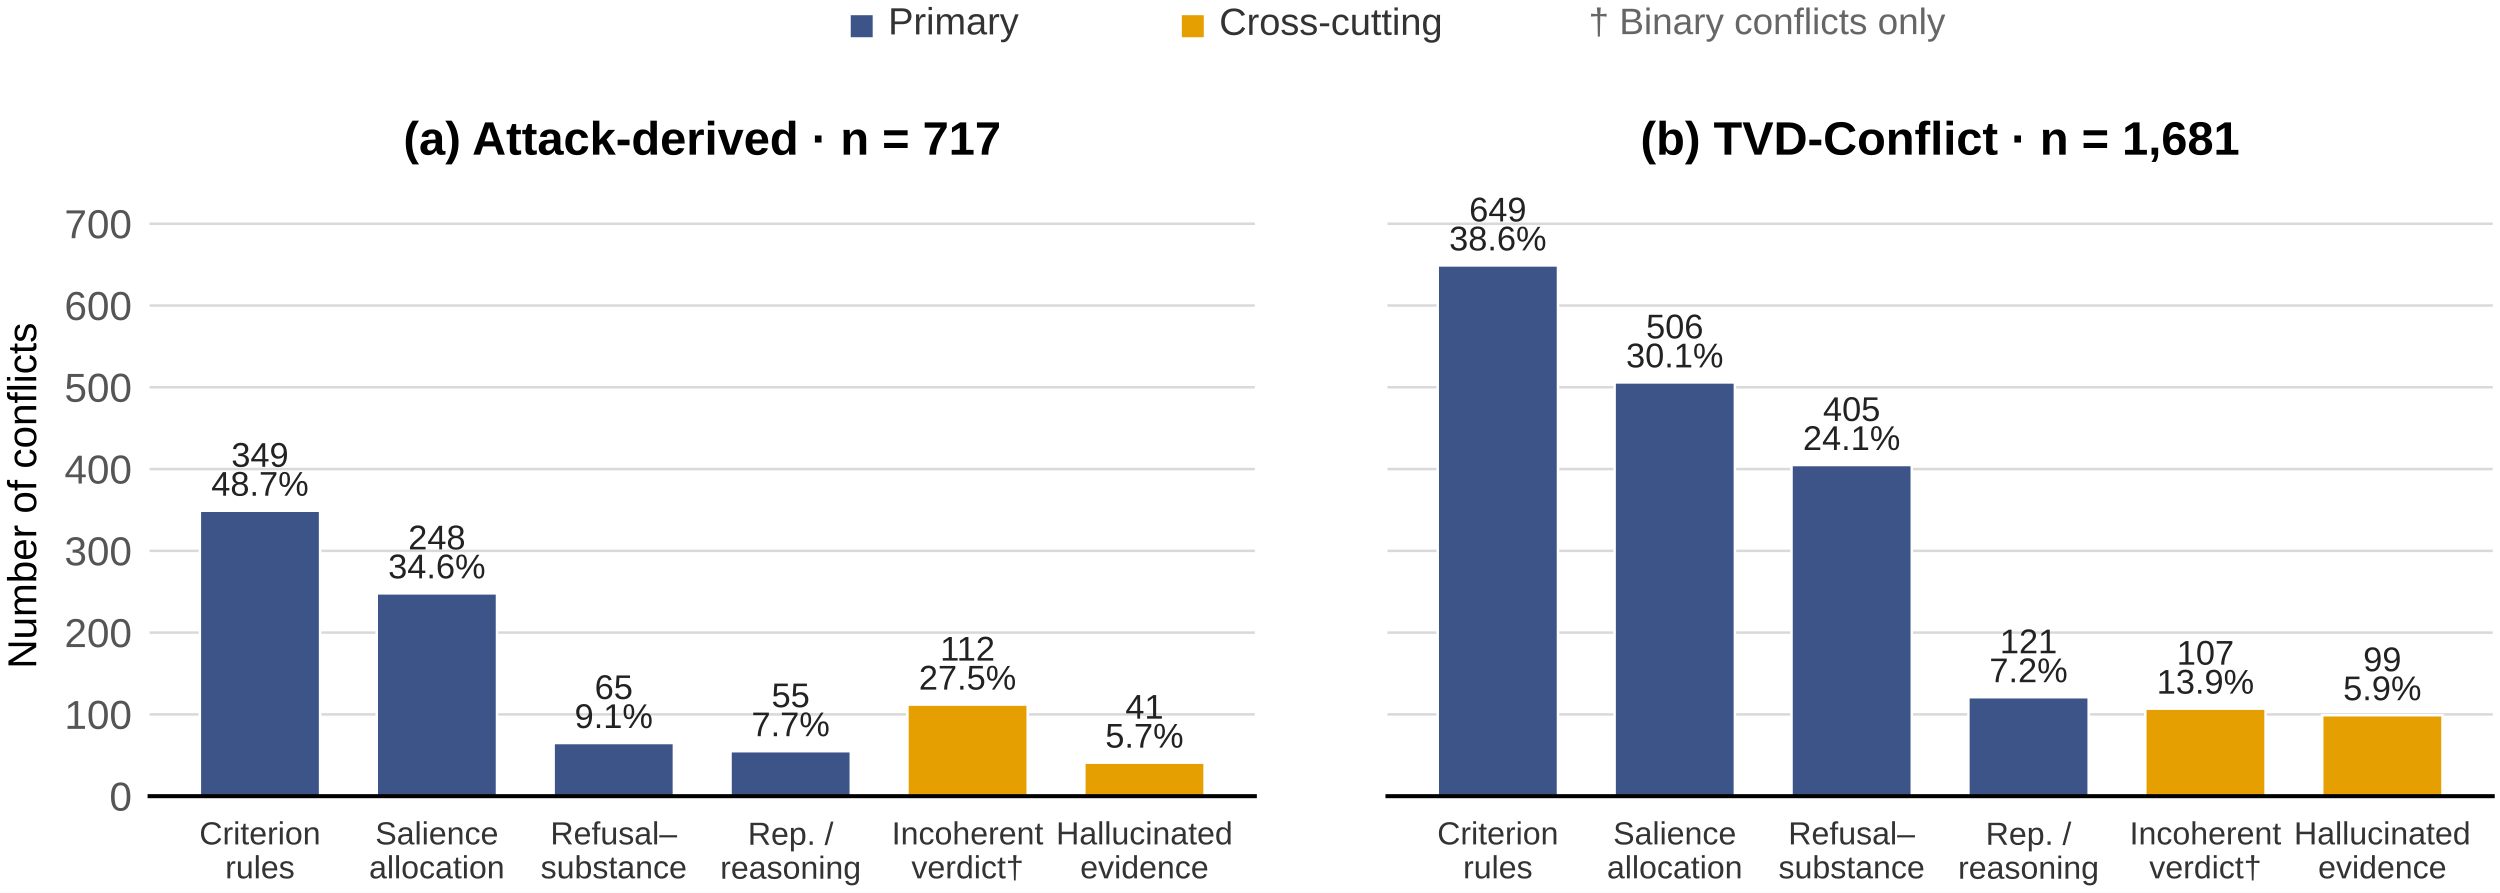
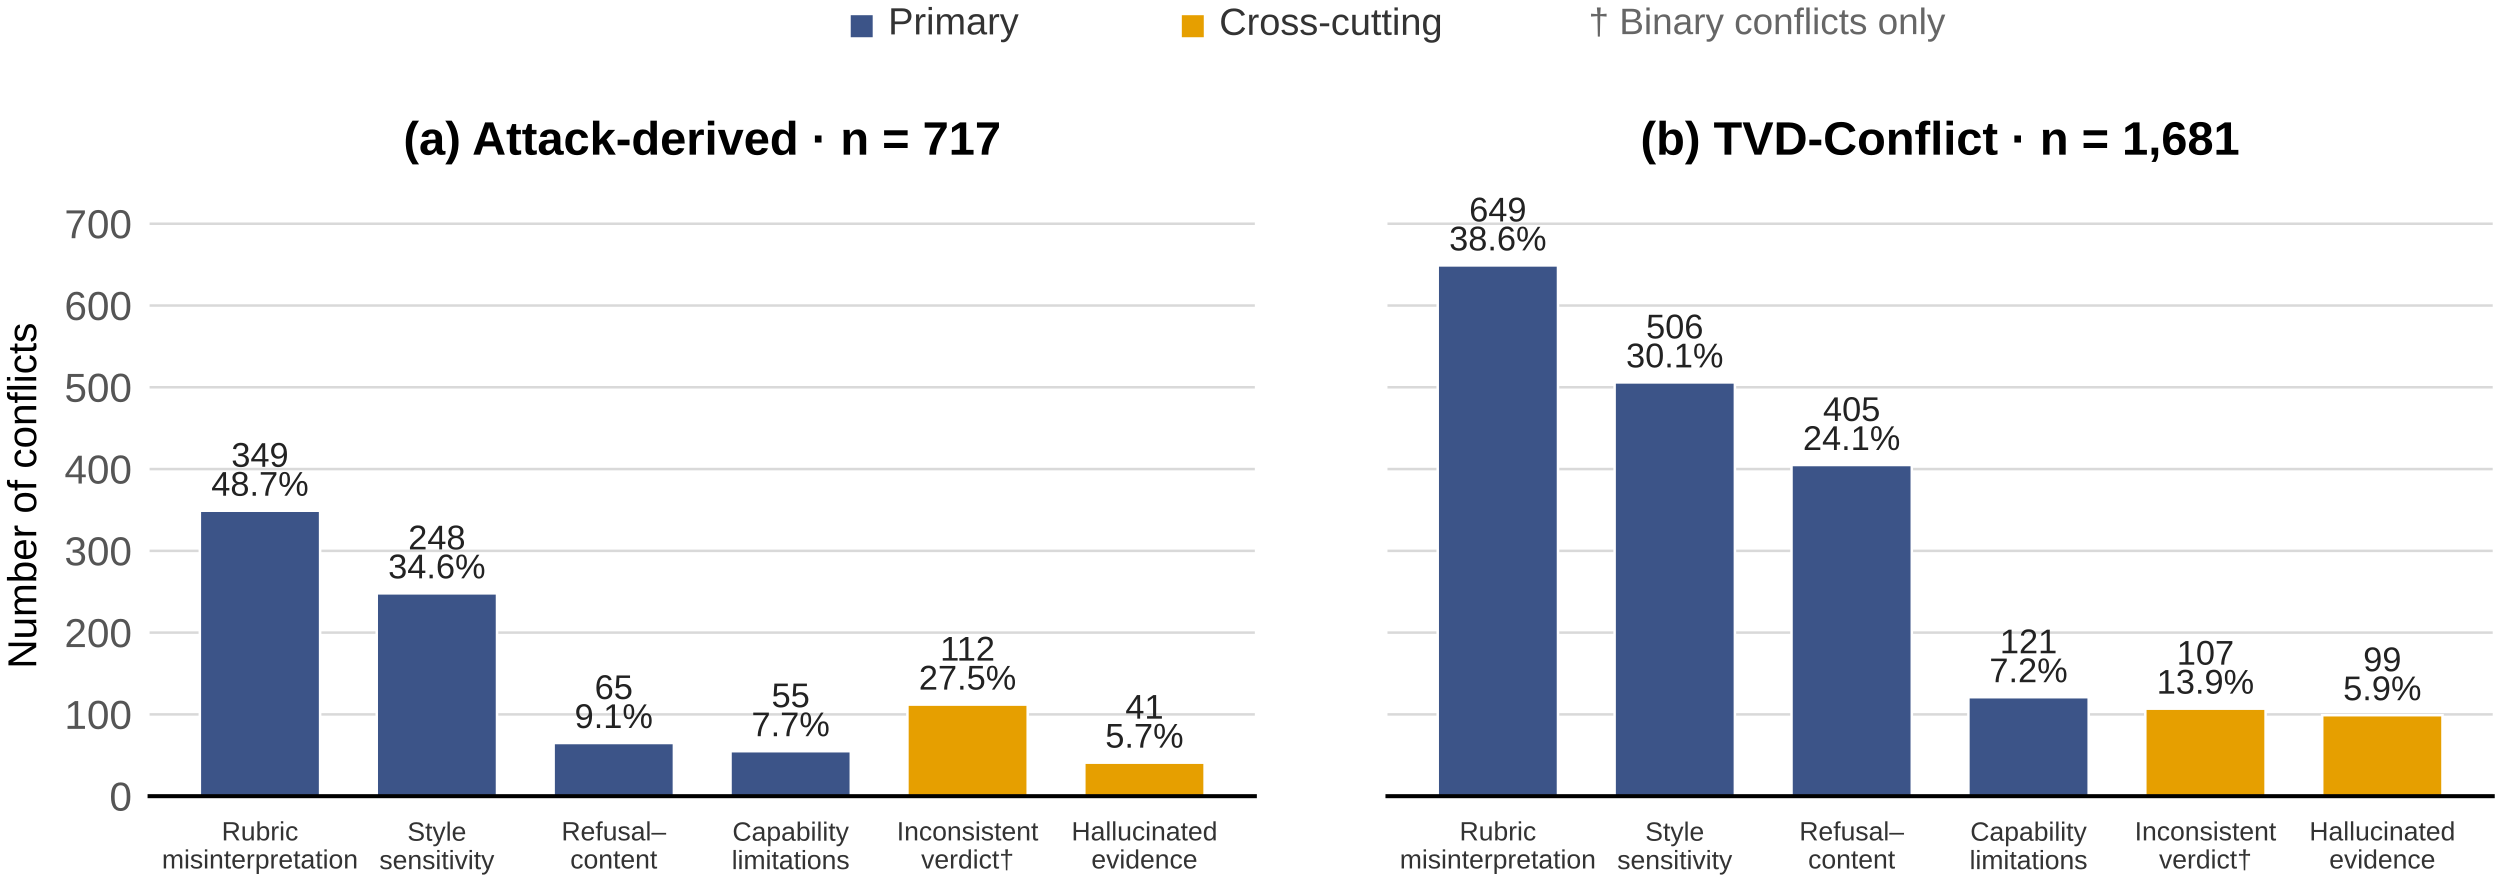
- <svg xmlns="http://www.w3.org/2000/svg" width="494.723pt" height="176.669pt" viewBox="0 0 494.723 176.669" version="1.1">
+ <svg xmlns="http://www.w3.org/2000/svg" width="494.723pt" height="174.535pt" viewBox="0 0 494.723 174.535" version="1.1">
  <defs>
    <style type="text/css">*{stroke-linejoin: round; stroke-linecap: butt}</style>
  </defs>
  <g id="figure_1">
    <g id="patch_1">
-       <path d="M 0 176.669  L 494.723 176.669  L 494.723 -0  L 0 -0  z " style="fill: #ffffff" />
+       <path d="M 0 174.535 L 494.723 174.535 L 494.723 0 L 0 0 z " style="fill: #ffffff" />
    </g>
    <g id="axes_1">
      <g id="patch_2">
-         <path d="M 29.602 157.554  L 248.319 157.554  L 248.319 38.61  L 29.602 38.61  z " style="fill: #ffffff" />
+         <path d="M 29.602 157.554 L 248.319 157.554 L 248.319 38.61 L 29.602 38.61 z " style="fill: #ffffff" />
      </g>
      <g id="matplotlib.axis_1">
        <g id="xtick_1">
          <g id="line2d_1" />
          <g id="text_1">
-             <text style="fill: #333333; font: 6.35px 'Arial', 'Helvetica', 'DejaVu Sans', sans-serif" transform="translate(39.44916 167.0992)">Criterion</text>
-             <text style="fill: #333333; font: 6.35px 'Arial', 'Helvetica', 'DejaVu Sans', sans-serif" transform="translate(44.56488 173.8155)">rules</text>
+             <text style="fill: #333333; font: 5.25px 'Arial', 'Helvetica', 'DejaVu Sans', sans-serif" transform="translate(43.86117 166.3119)">Rubric</text>
+             <text style="fill: #333333; font: 5.25px 'Arial', 'Helvetica', 'DejaVu Sans', sans-serif" transform="translate(32.04334 171.8647)">misinterpretation</text>
          </g>
        </g>
        <g id="xtick_2">
          <g id="line2d_2" />
          <g id="text_2">
-             <text style="fill: #333333; font: 6.35px 'Arial', 'Helvetica', 'DejaVu Sans', sans-serif" transform="translate(74.27351 167.0992)">Salience</text>
-             <text style="fill: #333333; font: 6.35px 'Arial', 'Helvetica', 'DejaVu Sans', sans-serif" transform="translate(73.03823 173.8155)">allocation</text>
+             <text style="fill: #333333; font: 5.25px 'Arial', 'Helvetica', 'DejaVu Sans', sans-serif" transform="translate(80.61641 166.3758)">Style</text>
+             <text style="fill: #333333; font: 5.25px 'Arial', 'Helvetica', 'DejaVu Sans', sans-serif" transform="translate(75.07438 171.9902)">sensitivity</text>
          </g>
        </g>
        <g id="xtick_3">
          <g id="line2d_3" />
          <g id="text_3">
-             <text style="fill: #333333; font: 6.35px 'Arial', 'Helvetica', 'DejaVu Sans', sans-serif" transform="translate(108.9277 167.0992)">Refusal–</text>
-             <text style="fill: #333333; font: 6.35px 'Arial', 'Helvetica', 'DejaVu Sans', sans-serif" transform="translate(106.9855 173.8155)">substance</text>
+             <text style="fill: #333333; font: 5.25px 'Arial', 'Helvetica', 'DejaVu Sans', sans-serif" transform="translate(111.0983 166.3119)">Refusal–</text>
+             <text style="fill: #333333; font: 5.25px 'Arial', 'Helvetica', 'DejaVu Sans', sans-serif" transform="translate(112.848 171.8647)">content</text>
          </g>
        </g>
        <g id="xtick_4">
          <g id="line2d_4" />
          <g id="text_4">
-             <text style="fill: #333333; font: 6.35px 'Arial', 'Helvetica', 'DejaVu Sans', sans-serif" transform="translate(147.9936 167.1766)">Rep. /</text>
-             <text style="fill: #333333; font: 6.35px 'Arial', 'Helvetica', 'DejaVu Sans', sans-serif" transform="translate(142.5202 173.8929)">reasoning</text>
+             <text style="fill: #333333; font: 5.25px 'Arial', 'Helvetica', 'DejaVu Sans', sans-serif" transform="translate(144.9377 166.3758)">Capability</text>
+             <text style="fill: #333333; font: 5.25px 'Arial', 'Helvetica', 'DejaVu Sans', sans-serif" transform="translate(144.7942 171.9902)">limitations</text>
          </g>
        </g>
        <g id="xtick_5">
          <g id="line2d_5" />
          <g id="text_5">
-             <text style="fill: #333333; font: 6.35px 'Arial', 'Helvetica', 'DejaVu Sans', sans-serif" transform="translate(176.4675 167.0992)">Incoherent</text>
-             <text style="fill: #333333; font: 6.35px 'Arial', 'Helvetica', 'DejaVu Sans', sans-serif" transform="translate(180.3534 173.8155)">verdict†</text>
+             <text style="fill: #333333; font: 5.25px 'Arial', 'Helvetica', 'DejaVu Sans', sans-serif" transform="translate(177.4626 166.3119)">Inconsistent</text>
+             <text style="fill: #333333; font: 5.25px 'Arial', 'Helvetica', 'DejaVu Sans', sans-serif" transform="translate(182.2791 171.8647)">verdict†</text>
          </g>
        </g>
        <g id="xtick_6">
          <g id="line2d_6" />
          <g id="text_6">
-             <text style="fill: #333333; font: 6.35px 'Arial', 'Helvetica', 'DejaVu Sans', sans-serif" transform="translate(209.0034 167.0992)">Hallucinated</text>
-             <text style="fill: #333333; font: 6.35px 'Arial', 'Helvetica', 'DejaVu Sans', sans-serif" transform="translate(213.7674 173.8155)">evidence</text>
+             <text style="fill: #333333; font: 5.25px 'Arial', 'Helvetica', 'DejaVu Sans', sans-serif" transform="translate(212.0301 166.3119)">Hallucinated</text>
+             <text style="fill: #333333; font: 5.25px 'Arial', 'Helvetica', 'DejaVu Sans', sans-serif" transform="translate(215.9688 171.8647)">evidence</text>
          </g>
        </g>
      </g>
      <g id="matplotlib.axis_2">
        <g id="ytick_1">
          <g id="line2d_7">
-             <path d="M 29.602 157.554  L 248.319 157.554  " clip-path="url(#pd6b1fa0a48)" style="fill: none; stroke: #d9d9d9; stroke-width: 0.5; stroke-linecap: square" />
+             <path d="M 29.602 157.554 L 248.319 157.554 " clip-path="url(#p8e62bc35af)" style="fill: none; stroke: #d9d9d9; stroke-width: 0.5; stroke-linecap: square" />
          </g>
          <g id="line2d_8" />
          <g id="text_7">
            <text style="fill: #555555; font: 8px 'Arial', 'Helvetica', 'DejaVu Sans', sans-serif; text-anchor: end" x="26.102" y="160.417" transform="rotate(-0 26.1025 160.4171)">0</text>
          </g>
        </g>
        <g id="ytick_2">
          <g id="line2d_9">
-             <path d="M 29.602 141.371  L 248.319 141.371  " clip-path="url(#pd6b1fa0a48)" style="fill: none; stroke: #d9d9d9; stroke-width: 0.5; stroke-linecap: square" />
+             <path d="M 29.602 141.371 L 248.319 141.371 " clip-path="url(#p8e62bc35af)" style="fill: none; stroke: #d9d9d9; stroke-width: 0.5; stroke-linecap: square" />
          </g>
          <g id="line2d_10" />
          <g id="text_8">
            <text style="fill: #555555; font: 8px 'Arial', 'Helvetica', 'DejaVu Sans', sans-serif; text-anchor: end" x="26.102" y="144.234" transform="rotate(-0 26.1025 144.2343)">100</text>
          </g>
        </g>
        <g id="ytick_3">
          <g id="line2d_11">
-             <path d="M 29.602 125.188  L 248.319 125.188  " clip-path="url(#pd6b1fa0a48)" style="fill: none; stroke: #d9d9d9; stroke-width: 0.5; stroke-linecap: square" />
+             <path d="M 29.602 125.188 L 248.319 125.188 " clip-path="url(#p8e62bc35af)" style="fill: none; stroke: #d9d9d9; stroke-width: 0.5; stroke-linecap: square" />
          </g>
          <g id="line2d_12" />
          <g id="text_9">
            <text style="fill: #555555; font: 8px 'Arial', 'Helvetica', 'DejaVu Sans', sans-serif; text-anchor: end" x="26.102" y="128.051" transform="rotate(-0 26.1025 128.0514)">200</text>
          </g>
        </g>
        <g id="ytick_4">
          <g id="line2d_13">
-             <path d="M 29.602 109.005  L 248.319 109.005  " clip-path="url(#pd6b1fa0a48)" style="fill: none; stroke: #d9d9d9; stroke-width: 0.5; stroke-linecap: square" />
+             <path d="M 29.602 109.005 L 248.319 109.005 " clip-path="url(#p8e62bc35af)" style="fill: none; stroke: #d9d9d9; stroke-width: 0.5; stroke-linecap: square" />
          </g>
          <g id="line2d_14" />
          <g id="text_10">
            <text style="fill: #555555; font: 8px 'Arial', 'Helvetica', 'DejaVu Sans', sans-serif; text-anchor: end" x="26.102" y="111.869" transform="rotate(-0 26.1025 111.8686)">300</text>
          </g>
        </g>
        <g id="ytick_5">
          <g id="line2d_15">
-             <path d="M 29.602 92.823  L 248.319 92.823  " clip-path="url(#pd6b1fa0a48)" style="fill: none; stroke: #d9d9d9; stroke-width: 0.5; stroke-linecap: square" />
+             <path d="M 29.602 92.823 L 248.319 92.823 " clip-path="url(#p8e62bc35af)" style="fill: none; stroke: #d9d9d9; stroke-width: 0.5; stroke-linecap: square" />
          </g>
          <g id="line2d_16" />
          <g id="text_11">
            <text style="fill: #555555; font: 8px 'Arial', 'Helvetica', 'DejaVu Sans', sans-serif; text-anchor: end" x="26.102" y="95.686" transform="rotate(-0 26.1025 95.6857)">400</text>
          </g>
        </g>
        <g id="ytick_6">
          <g id="line2d_17">
-             <path d="M 29.602 76.64  L 248.319 76.64  " clip-path="url(#pd6b1fa0a48)" style="fill: none; stroke: #d9d9d9; stroke-width: 0.5; stroke-linecap: square" />
+             <path d="M 29.602 76.64 L 248.319 76.64 " clip-path="url(#p8e62bc35af)" style="fill: none; stroke: #d9d9d9; stroke-width: 0.5; stroke-linecap: square" />
          </g>
          <g id="line2d_18" />
          <g id="text_12">
            <text style="fill: #555555; font: 8px 'Arial', 'Helvetica', 'DejaVu Sans', sans-serif; text-anchor: end" x="26.102" y="79.503" transform="rotate(-0 26.1025 79.50284)">500</text>
          </g>
        </g>
        <g id="ytick_7">
          <g id="line2d_19">
-             <path d="M 29.602 60.457  L 248.319 60.457  " clip-path="url(#pd6b1fa0a48)" style="fill: none; stroke: #d9d9d9; stroke-width: 0.5; stroke-linecap: square" />
+             <path d="M 29.602 60.457 L 248.319 60.457 " clip-path="url(#p8e62bc35af)" style="fill: none; stroke: #d9d9d9; stroke-width: 0.5; stroke-linecap: square" />
          </g>
          <g id="line2d_20" />
          <g id="text_13">
            <text style="fill: #555555; font: 8px 'Arial', 'Helvetica', 'DejaVu Sans', sans-serif; text-anchor: end" x="26.102" y="63.32" transform="rotate(-0 26.1025 63.31998)">600</text>
          </g>
        </g>
        <g id="ytick_8">
          <g id="line2d_21">
-             <path d="M 29.602 44.274  L 248.319 44.274  " clip-path="url(#pd6b1fa0a48)" style="fill: none; stroke: #d9d9d9; stroke-width: 0.5; stroke-linecap: square" />
+             <path d="M 29.602 44.274 L 248.319 44.274 " clip-path="url(#p8e62bc35af)" style="fill: none; stroke: #d9d9d9; stroke-width: 0.5; stroke-linecap: square" />
          </g>
          <g id="line2d_22" />
          <g id="text_14">
            <text style="fill: #555555; font: 8px 'Arial', 'Helvetica', 'DejaVu Sans', sans-serif; text-anchor: end" x="26.102" y="47.137" transform="rotate(-0 26.1025 47.13712)">700</text>
          </g>
        </g>
        <g id="text_15">
          <text style="font: 8px 'Arial', 'Helvetica', 'DejaVu Sans', sans-serif; text-anchor: middle" x="7.166" y="98.082" transform="rotate(-90 7.16625 98.082)">Number of conflicts</text>
        </g>
      </g>
      <g id="patch_3">
-         <path d="M 39.544 157.554  L 63.348 157.554  L 63.348 101.076  L 39.544 101.076  z " clip-path="url(#pd6b1fa0a48)" style="fill: #3c5488; stroke: #ffffff; stroke-width: 0.5; stroke-linejoin: miter" />
+         <path d="M 39.544 157.554 L 63.348 157.554 L 63.348 101.076 L 39.544 101.076 z " clip-path="url(#p8e62bc35af)" style="fill: #3c5488; stroke: #ffffff; stroke-width: 0.5; stroke-linejoin: miter" />
      </g>
      <g id="patch_4">
-         <path d="M 74.55 157.554  L 98.354 157.554  L 98.354 117.421  L 74.55 117.421  z " clip-path="url(#pd6b1fa0a48)" style="fill: #3c5488; stroke: #ffffff; stroke-width: 0.5; stroke-linejoin: miter" />
+         <path d="M 74.55 157.554 L 98.354 157.554 L 98.354 117.421 L 74.55 117.421 z " clip-path="url(#p8e62bc35af)" style="fill: #3c5488; stroke: #ffffff; stroke-width: 0.5; stroke-linejoin: miter" />
      </g>
      <g id="patch_5">
-         <path d="M 109.556 157.554  L 133.36 157.554  L 133.36 147.035  L 109.556 147.035  z " clip-path="url(#pd6b1fa0a48)" style="fill: #3c5488; stroke: #ffffff; stroke-width: 0.5; stroke-linejoin: miter" />
+         <path d="M 109.556 157.554 L 133.36 157.554 L 133.36 147.035 L 109.556 147.035 z " clip-path="url(#p8e62bc35af)" style="fill: #3c5488; stroke: #ffffff; stroke-width: 0.5; stroke-linejoin: miter" />
      </g>
      <g id="patch_6">
-         <path d="M 144.562 157.554  L 168.366 157.554  L 168.366 148.653  L 144.562 148.653  z " clip-path="url(#pd6b1fa0a48)" style="fill: #3c5488; stroke: #ffffff; stroke-width: 0.5; stroke-linejoin: miter" />
+         <path d="M 144.562 157.554 L 168.366 157.554 L 168.366 148.653 L 144.562 148.653 z " clip-path="url(#p8e62bc35af)" style="fill: #3c5488; stroke: #ffffff; stroke-width: 0.5; stroke-linejoin: miter" />
      </g>
      <g id="patch_7">
-         <path d="M 179.568 157.554  L 203.372 157.554  L 203.372 139.429  L 179.568 139.429  z " clip-path="url(#pd6b1fa0a48)" style="fill: #e69f00; stroke: #ffffff; stroke-width: 0.5; stroke-linejoin: miter" />
+         <path d="M 179.568 157.554 L 203.372 157.554 L 203.372 139.429 L 179.568 139.429 z " clip-path="url(#p8e62bc35af)" style="fill: #e69f00; stroke: #ffffff; stroke-width: 0.5; stroke-linejoin: miter" />
      </g>
      <g id="patch_8">
-         <path d="M 214.574 157.554  L 238.378 157.554  L 238.378 150.919  L 214.574 150.919  z " clip-path="url(#pd6b1fa0a48)" style="fill: #e69f00; stroke: #ffffff; stroke-width: 0.5; stroke-linejoin: miter" />
+         <path d="M 214.574 157.554 L 238.378 157.554 L 238.378 150.919 L 214.574 150.919 z " clip-path="url(#p8e62bc35af)" style="fill: #e69f00; stroke: #ffffff; stroke-width: 0.5; stroke-linejoin: miter" />
      </g>
      <g id="patch_9">
-         <path d="M 29.602 157.554  L 248.319 157.554  " style="fill: none; stroke: #000000; stroke-width: 0.8; stroke-linejoin: miter; stroke-linecap: square" />
+         <path d="M 29.602 157.554 L 248.319 157.554 " style="fill: none; stroke: #000000; stroke-width: 0.8; stroke-linejoin: miter; stroke-linecap: square" />
      </g>
      <g id="text_16">
        <text style="fill: #222222; font: 6.8px 'Arial', 'Helvetica', 'DejaVu Sans', sans-serif" transform="translate(45.77404 92.37396)">349</text>
        <text style="fill: #222222; font: 6.8px 'Arial', 'Helvetica', 'DejaVu Sans', sans-serif" transform="translate(41.80613 98.10604)">48.7%</text>
      </g>
      <g id="text_17">
        <text style="fill: #222222; font: 6.8px 'Arial', 'Helvetica', 'DejaVu Sans', sans-serif" transform="translate(80.77996 108.7186)">248</text>
        <text style="fill: #222222; font: 6.8px 'Arial', 'Helvetica', 'DejaVu Sans', sans-serif" transform="translate(76.81205 114.4507)">34.6%</text>
      </g>
      <g id="text_18">
        <text style="fill: #222222; font: 6.8px 'Arial', 'Helvetica', 'DejaVu Sans', sans-serif" transform="translate(117.6766 138.3333)">65</text>
        <text style="fill: #222222; font: 6.8px 'Arial', 'Helvetica', 'DejaVu Sans', sans-serif" transform="translate(113.7087 144.0654)">9.1%</text>
      </g>
      <g id="text_19">
        <text style="fill: #222222; font: 6.8px 'Arial', 'Helvetica', 'DejaVu Sans', sans-serif" transform="translate(152.6825 139.9516)">55</text>
        <text style="fill: #222222; font: 6.8px 'Arial', 'Helvetica', 'DejaVu Sans', sans-serif" transform="translate(148.7146 145.6836)">7.7%</text>
      </g>
      <g id="text_20">
        <text style="fill: #222222; font: 6.8px 'Arial', 'Helvetica', 'DejaVu Sans', sans-serif" transform="translate(186.0485 130.7273)">112</text>
        <text style="fill: #222222; font: 6.8px 'Arial', 'Helvetica', 'DejaVu Sans', sans-serif" transform="translate(181.8298 136.4594)">27.5%</text>
      </g>
      <g id="text_21">
        <text style="fill: #222222; font: 6.8px 'Arial', 'Helvetica', 'DejaVu Sans', sans-serif" transform="translate(222.6943 142.2172)">41</text>
        <text style="fill: #222222; font: 6.8px 'Arial', 'Helvetica', 'DejaVu Sans', sans-serif" transform="translate(218.7264 147.9492)">5.7%</text>
      </g>
      <g id="text_22">
        <text style="font: 600 9.3px 'Arial', 'Helvetica', 'DejaVu Sans', sans-serif; text-anchor: middle" x="138.961" y="30.61" transform="rotate(-0 138.961 30.61)">(a) Attack-derived  ·  n = 717</text>
      </g>
    </g>
    <g id="axes_2">
      <g id="patch_10">
-         <path d="M 274.566 157.554  L 493.283 157.554  L 493.283 38.61  L 274.566 38.61  z " style="fill: #ffffff" />
+         <path d="M 274.566 157.554 L 493.283 157.554 L 493.283 38.61 L 274.566 38.61 z " style="fill: #ffffff" />
      </g>
      <g id="matplotlib.axis_3">
        <g id="xtick_7">
          <g id="line2d_23" />
          <g id="text_23">
-             <text style="fill: #333333; font: 6.35px 'Arial', 'Helvetica', 'DejaVu Sans', sans-serif" transform="translate(284.4122 167.0992)">Criterion</text>
-             <text style="fill: #333333; font: 6.35px 'Arial', 'Helvetica', 'DejaVu Sans', sans-serif" transform="translate(289.5279 173.8155)">rules</text>
+             <text style="fill: #333333; font: 5.25px 'Arial', 'Helvetica', 'DejaVu Sans', sans-serif" transform="translate(288.8242 166.3119)">Rubric</text>
+             <text style="fill: #333333; font: 5.25px 'Arial', 'Helvetica', 'DejaVu Sans', sans-serif" transform="translate(277.0064 171.8647)">misinterpretation</text>
          </g>
        </g>
        <g id="xtick_8">
          <g id="line2d_24" />
          <g id="text_24">
-             <text style="fill: #333333; font: 6.35px 'Arial', 'Helvetica', 'DejaVu Sans', sans-serif" transform="translate(319.2365 167.0992)">Salience</text>
-             <text style="fill: #333333; font: 6.35px 'Arial', 'Helvetica', 'DejaVu Sans', sans-serif" transform="translate(318.0013 173.8155)">allocation</text>
+             <text style="fill: #333333; font: 5.25px 'Arial', 'Helvetica', 'DejaVu Sans', sans-serif" transform="translate(325.5794 166.3758)">Style</text>
+             <text style="fill: #333333; font: 5.25px 'Arial', 'Helvetica', 'DejaVu Sans', sans-serif" transform="translate(320.0374 171.9902)">sensitivity</text>
          </g>
        </g>
        <g id="xtick_9">
          <g id="line2d_25" />
          <g id="text_25">
-             <text style="fill: #333333; font: 6.35px 'Arial', 'Helvetica', 'DejaVu Sans', sans-serif" transform="translate(353.8907 167.0992)">Refusal–</text>
-             <text style="fill: #333333; font: 6.35px 'Arial', 'Helvetica', 'DejaVu Sans', sans-serif" transform="translate(351.9485 173.8155)">substance</text>
+             <text style="fill: #333333; font: 5.25px 'Arial', 'Helvetica', 'DejaVu Sans', sans-serif" transform="translate(356.0613 166.3119)">Refusal–</text>
+             <text style="fill: #333333; font: 5.25px 'Arial', 'Helvetica', 'DejaVu Sans', sans-serif" transform="translate(357.8111 171.8647)">content</text>
          </g>
        </g>
        <g id="xtick_10">
          <g id="line2d_26" />
          <g id="text_26">
-             <text style="fill: #333333; font: 6.35px 'Arial', 'Helvetica', 'DejaVu Sans', sans-serif" transform="translate(392.9567 167.1766)">Rep. /</text>
-             <text style="fill: #333333; font: 6.35px 'Arial', 'Helvetica', 'DejaVu Sans', sans-serif" transform="translate(387.4833 173.8929)">reasoning</text>
+             <text style="fill: #333333; font: 5.25px 'Arial', 'Helvetica', 'DejaVu Sans', sans-serif" transform="translate(389.9008 166.3758)">Capability</text>
+             <text style="fill: #333333; font: 5.25px 'Arial', 'Helvetica', 'DejaVu Sans', sans-serif" transform="translate(389.7572 171.9902)">limitations</text>
          </g>
        </g>
        <g id="xtick_11">
          <g id="line2d_27" />
          <g id="text_27">
-             <text style="fill: #333333; font: 6.35px 'Arial', 'Helvetica', 'DejaVu Sans', sans-serif" transform="translate(421.4305 167.0992)">Incoherent</text>
-             <text style="fill: #333333; font: 6.35px 'Arial', 'Helvetica', 'DejaVu Sans', sans-serif" transform="translate(425.3164 173.8155)">verdict†</text>
+             <text style="fill: #333333; font: 5.25px 'Arial', 'Helvetica', 'DejaVu Sans', sans-serif" transform="translate(422.4256 166.3119)">Inconsistent</text>
+             <text style="fill: #333333; font: 5.25px 'Arial', 'Helvetica', 'DejaVu Sans', sans-serif" transform="translate(427.2421 171.8647)">verdict†</text>
          </g>
        </g>
        <g id="xtick_12">
          <g id="line2d_28" />
          <g id="text_28">
-             <text style="fill: #333333; font: 6.35px 'Arial', 'Helvetica', 'DejaVu Sans', sans-serif" transform="translate(453.9664 167.0992)">Hallucinated</text>
-             <text style="fill: #333333; font: 6.35px 'Arial', 'Helvetica', 'DejaVu Sans', sans-serif" transform="translate(458.7304 173.8155)">evidence</text>
+             <text style="fill: #333333; font: 5.25px 'Arial', 'Helvetica', 'DejaVu Sans', sans-serif" transform="translate(456.9931 166.3119)">Hallucinated</text>
+             <text style="fill: #333333; font: 5.25px 'Arial', 'Helvetica', 'DejaVu Sans', sans-serif" transform="translate(460.9318 171.8647)">evidence</text>
          </g>
        </g>
      </g>
      <g id="matplotlib.axis_4">
        <g id="ytick_9">
          <g id="line2d_29">
-             <path d="M 274.566 157.554  L 493.283 157.554  " clip-path="url(#pf4322b2801)" style="fill: none; stroke: #d9d9d9; stroke-width: 0.5; stroke-linecap: square" />
+             <path d="M 274.566 157.554 L 493.283 157.554 " clip-path="url(#p5e5fd893cd)" style="fill: none; stroke: #d9d9d9; stroke-width: 0.5; stroke-linecap: square" />
          </g>
          <g id="line2d_30" />
        </g>
        <g id="ytick_10">
          <g id="line2d_31">
-             <path d="M 274.566 141.371  L 493.283 141.371  " clip-path="url(#pf4322b2801)" style="fill: none; stroke: #d9d9d9; stroke-width: 0.5; stroke-linecap: square" />
+             <path d="M 274.566 141.371 L 493.283 141.371 " clip-path="url(#p5e5fd893cd)" style="fill: none; stroke: #d9d9d9; stroke-width: 0.5; stroke-linecap: square" />
          </g>
          <g id="line2d_32" />
        </g>
        <g id="ytick_11">
          <g id="line2d_33">
-             <path d="M 274.566 125.188  L 493.283 125.188  " clip-path="url(#pf4322b2801)" style="fill: none; stroke: #d9d9d9; stroke-width: 0.5; stroke-linecap: square" />
+             <path d="M 274.566 125.188 L 493.283 125.188 " clip-path="url(#p5e5fd893cd)" style="fill: none; stroke: #d9d9d9; stroke-width: 0.5; stroke-linecap: square" />
          </g>
          <g id="line2d_34" />
        </g>
        <g id="ytick_12">
          <g id="line2d_35">
-             <path d="M 274.566 109.005  L 493.283 109.005  " clip-path="url(#pf4322b2801)" style="fill: none; stroke: #d9d9d9; stroke-width: 0.5; stroke-linecap: square" />
+             <path d="M 274.566 109.005 L 493.283 109.005 " clip-path="url(#p5e5fd893cd)" style="fill: none; stroke: #d9d9d9; stroke-width: 0.5; stroke-linecap: square" />
          </g>
          <g id="line2d_36" />
        </g>
        <g id="ytick_13">
          <g id="line2d_37">
-             <path d="M 274.566 92.823  L 493.283 92.823  " clip-path="url(#pf4322b2801)" style="fill: none; stroke: #d9d9d9; stroke-width: 0.5; stroke-linecap: square" />
+             <path d="M 274.566 92.823 L 493.283 92.823 " clip-path="url(#p5e5fd893cd)" style="fill: none; stroke: #d9d9d9; stroke-width: 0.5; stroke-linecap: square" />
          </g>
          <g id="line2d_38" />
        </g>
        <g id="ytick_14">
          <g id="line2d_39">
-             <path d="M 274.566 76.64  L 493.283 76.64  " clip-path="url(#pf4322b2801)" style="fill: none; stroke: #d9d9d9; stroke-width: 0.5; stroke-linecap: square" />
+             <path d="M 274.566 76.64 L 493.283 76.64 " clip-path="url(#p5e5fd893cd)" style="fill: none; stroke: #d9d9d9; stroke-width: 0.5; stroke-linecap: square" />
          </g>
          <g id="line2d_40" />
        </g>
        <g id="ytick_15">
          <g id="line2d_41">
-             <path d="M 274.566 60.457  L 493.283 60.457  " clip-path="url(#pf4322b2801)" style="fill: none; stroke: #d9d9d9; stroke-width: 0.5; stroke-linecap: square" />
+             <path d="M 274.566 60.457 L 493.283 60.457 " clip-path="url(#p5e5fd893cd)" style="fill: none; stroke: #d9d9d9; stroke-width: 0.5; stroke-linecap: square" />
          </g>
          <g id="line2d_42" />
        </g>
        <g id="ytick_16">
          <g id="line2d_43">
-             <path d="M 274.566 44.274  L 493.283 44.274  " clip-path="url(#pf4322b2801)" style="fill: none; stroke: #d9d9d9; stroke-width: 0.5; stroke-linecap: square" />
+             <path d="M 274.566 44.274 L 493.283 44.274 " clip-path="url(#p5e5fd893cd)" style="fill: none; stroke: #d9d9d9; stroke-width: 0.5; stroke-linecap: square" />
          </g>
          <g id="line2d_44" />
        </g>
      </g>
      <g id="patch_11">
-         <path d="M 284.507 157.554  L 308.311 157.554  L 308.311 52.527  L 284.507 52.527  z " clip-path="url(#pf4322b2801)" style="fill: #3c5488; stroke: #ffffff; stroke-width: 0.5; stroke-linejoin: miter" />
+         <path d="M 284.507 157.554 L 308.311 157.554 L 308.311 52.527 L 284.507 52.527 z " clip-path="url(#p5e5fd893cd)" style="fill: #3c5488; stroke: #ffffff; stroke-width: 0.5; stroke-linejoin: miter" />
      </g>
      <g id="patch_12">
-         <path d="M 319.513 157.554  L 343.317 157.554  L 343.317 75.669  L 319.513 75.669  z " clip-path="url(#pf4322b2801)" style="fill: #3c5488; stroke: #ffffff; stroke-width: 0.5; stroke-linejoin: miter" />
+         <path d="M 319.513 157.554 L 343.317 157.554 L 343.317 75.669 L 319.513 75.669 z " clip-path="url(#p5e5fd893cd)" style="fill: #3c5488; stroke: #ffffff; stroke-width: 0.5; stroke-linejoin: miter" />
      </g>
      <g id="patch_13">
-         <path d="M 354.519 157.554  L 378.323 157.554  L 378.323 92.013  L 354.519 92.013  z " clip-path="url(#pf4322b2801)" style="fill: #3c5488; stroke: #ffffff; stroke-width: 0.5; stroke-linejoin: miter" />
+         <path d="M 354.519 157.554 L 378.323 157.554 L 378.323 92.013 L 354.519 92.013 z " clip-path="url(#p5e5fd893cd)" style="fill: #3c5488; stroke: #ffffff; stroke-width: 0.5; stroke-linejoin: miter" />
      </g>
      <g id="patch_14">
-         <path d="M 389.525 157.554  L 413.329 157.554  L 413.329 137.973  L 389.525 137.973  z " clip-path="url(#pf4322b2801)" style="fill: #3c5488; stroke: #ffffff; stroke-width: 0.5; stroke-linejoin: miter" />
+         <path d="M 389.525 157.554 L 413.329 157.554 L 413.329 137.973 L 389.525 137.973 z " clip-path="url(#p5e5fd893cd)" style="fill: #3c5488; stroke: #ffffff; stroke-width: 0.5; stroke-linejoin: miter" />
      </g>
      <g id="patch_15">
-         <path d="M 424.531 157.554  L 448.335 157.554  L 448.335 140.238  L 424.531 140.238  z " clip-path="url(#pf4322b2801)" style="fill: #e69f00; stroke: #ffffff; stroke-width: 0.5; stroke-linejoin: miter" />
+         <path d="M 424.531 157.554 L 448.335 157.554 L 448.335 140.238 L 424.531 140.238 z " clip-path="url(#p5e5fd893cd)" style="fill: #e69f00; stroke: #ffffff; stroke-width: 0.5; stroke-linejoin: miter" />
      </g>
      <g id="patch_16">
-         <path d="M 459.537 157.554  L 483.341 157.554  L 483.341 141.533  L 459.537 141.533  z " clip-path="url(#pf4322b2801)" style="fill: #e69f00; stroke: #ffffff; stroke-width: 0.5; stroke-linejoin: miter" />
+         <path d="M 459.537 157.554 L 483.341 157.554 L 483.341 141.533 L 459.537 141.533 z " clip-path="url(#p5e5fd893cd)" style="fill: #e69f00; stroke: #ffffff; stroke-width: 0.5; stroke-linejoin: miter" />
      </g>
      <g id="patch_17">
-         <path d="M 274.566 157.554  L 493.283 157.554  " style="fill: none; stroke: #000000; stroke-width: 0.8; stroke-linejoin: miter; stroke-linecap: square" />
+         <path d="M 274.566 157.554 L 493.283 157.554 " style="fill: none; stroke: #000000; stroke-width: 0.8; stroke-linejoin: miter; stroke-linecap: square" />
      </g>
      <g id="text_29">
        <text style="fill: #222222; font: 6.8px 'Arial', 'Helvetica', 'DejaVu Sans', sans-serif" transform="translate(290.7371 43.82539)">649</text>
        <text style="fill: #222222; font: 6.8px 'Arial', 'Helvetica', 'DejaVu Sans', sans-serif" transform="translate(286.7692 49.55747)">38.6%</text>
      </g>
      <g id="text_30">
        <text style="fill: #222222; font: 6.8px 'Arial', 'Helvetica', 'DejaVu Sans', sans-serif" transform="translate(325.743 66.96688)">506</text>
        <text style="fill: #222222; font: 6.8px 'Arial', 'Helvetica', 'DejaVu Sans', sans-serif" transform="translate(321.7751 72.69896)">30.1%</text>
      </g>
      <g id="text_31">
        <text style="fill: #222222; font: 6.8px 'Arial', 'Helvetica', 'DejaVu Sans', sans-serif" transform="translate(360.7489 83.31156)">405</text>
        <text style="fill: #222222; font: 6.8px 'Arial', 'Helvetica', 'DejaVu Sans', sans-serif" transform="translate(356.781 89.04364)">24.1%</text>
      </g>
      <g id="text_32">
        <text style="fill: #222222; font: 6.8px 'Arial', 'Helvetica', 'DejaVu Sans', sans-serif" transform="translate(395.7548 129.2709)">121</text>
        <text style="fill: #222222; font: 6.8px 'Arial', 'Helvetica', 'DejaVu Sans', sans-serif" transform="translate(393.6776 135.003)">7.2%</text>
      </g>
      <g id="text_33">
        <text style="fill: #222222; font: 6.8px 'Arial', 'Helvetica', 'DejaVu Sans', sans-serif" transform="translate(430.7607 131.5365)">107</text>
        <text style="fill: #222222; font: 6.8px 'Arial', 'Helvetica', 'DejaVu Sans', sans-serif" transform="translate(426.7928 137.2686)">13.9%</text>
      </g>
      <g id="text_34">
        <text style="fill: #222222; font: 6.8px 'Arial', 'Helvetica', 'DejaVu Sans', sans-serif" transform="translate(467.6574 132.8311)">99</text>
        <text style="fill: #222222; font: 6.8px 'Arial', 'Helvetica', 'DejaVu Sans', sans-serif" transform="translate(463.6895 138.5632)">5.9%</text>
      </g>
      <g id="text_35">
        <text style="font: 600 9.3px 'Arial', 'Helvetica', 'DejaVu Sans', sans-serif; text-anchor: middle" x="383.924" y="30.61" transform="rotate(-0 383.924 30.61)">(b) TVD-Conflict  ·  n = 1,681</text>
      </g>
    </g>
    <g id="text_36">
      <text style="fill: #3c5488; font: 9px 'Arial', 'Helvetica', 'DejaVu Sans', sans-serif; text-anchor: end" x="173.243" y="7.882" transform="rotate(-0 173.2425 7.882031)">■</text>
    </g>
    <g id="text_37">
      <text style="fill: #333333; font: 7.5px 'Arial', 'Helvetica', 'DejaVu Sans', sans-serif; text-anchor: start" x="175.762" y="6.808" transform="rotate(-0 175.7625 6.808359)">Primary</text>
    </g>
    <g id="text_38">
      <text style="fill: #e69f00; font: 9px 'Arial', 'Helvetica', 'DejaVu Sans', sans-serif; text-anchor: end" x="238.762" y="7.882" transform="rotate(-0 238.7625 7.882031)">■</text>
    </g>
    <g id="text_39">
      <text style="fill: #333333; font: 7.5px 'Arial', 'Helvetica', 'DejaVu Sans', sans-serif; text-anchor: start" x="241.282" y="6.9" transform="rotate(-0 241.2825 6.899766)">Cross-cutting</text>
    </g>
    <g id="text_40">
      <text style="fill: #666666; font: 7.3px 'Arial', 'Helvetica', 'DejaVu Sans', sans-serif; text-anchor: start" x="314.363" y="6.754" transform="rotate(-0 314.3625 6.754172)">† Binary conflicts only</text>
    </g>
  </g>
  <defs>
-     <clipPath id="pd6b1fa0a48">
+     <clipPath id="p8e62bc35af">
      <rect x="29.602" y="38.61" width="218.717" height="118.944" />
    </clipPath>
-     <clipPath id="pf4322b2801">
+     <clipPath id="p5e5fd893cd">
      <rect x="274.566" y="38.61" width="218.717" height="118.944" />
    </clipPath>
  </defs>
</svg>
